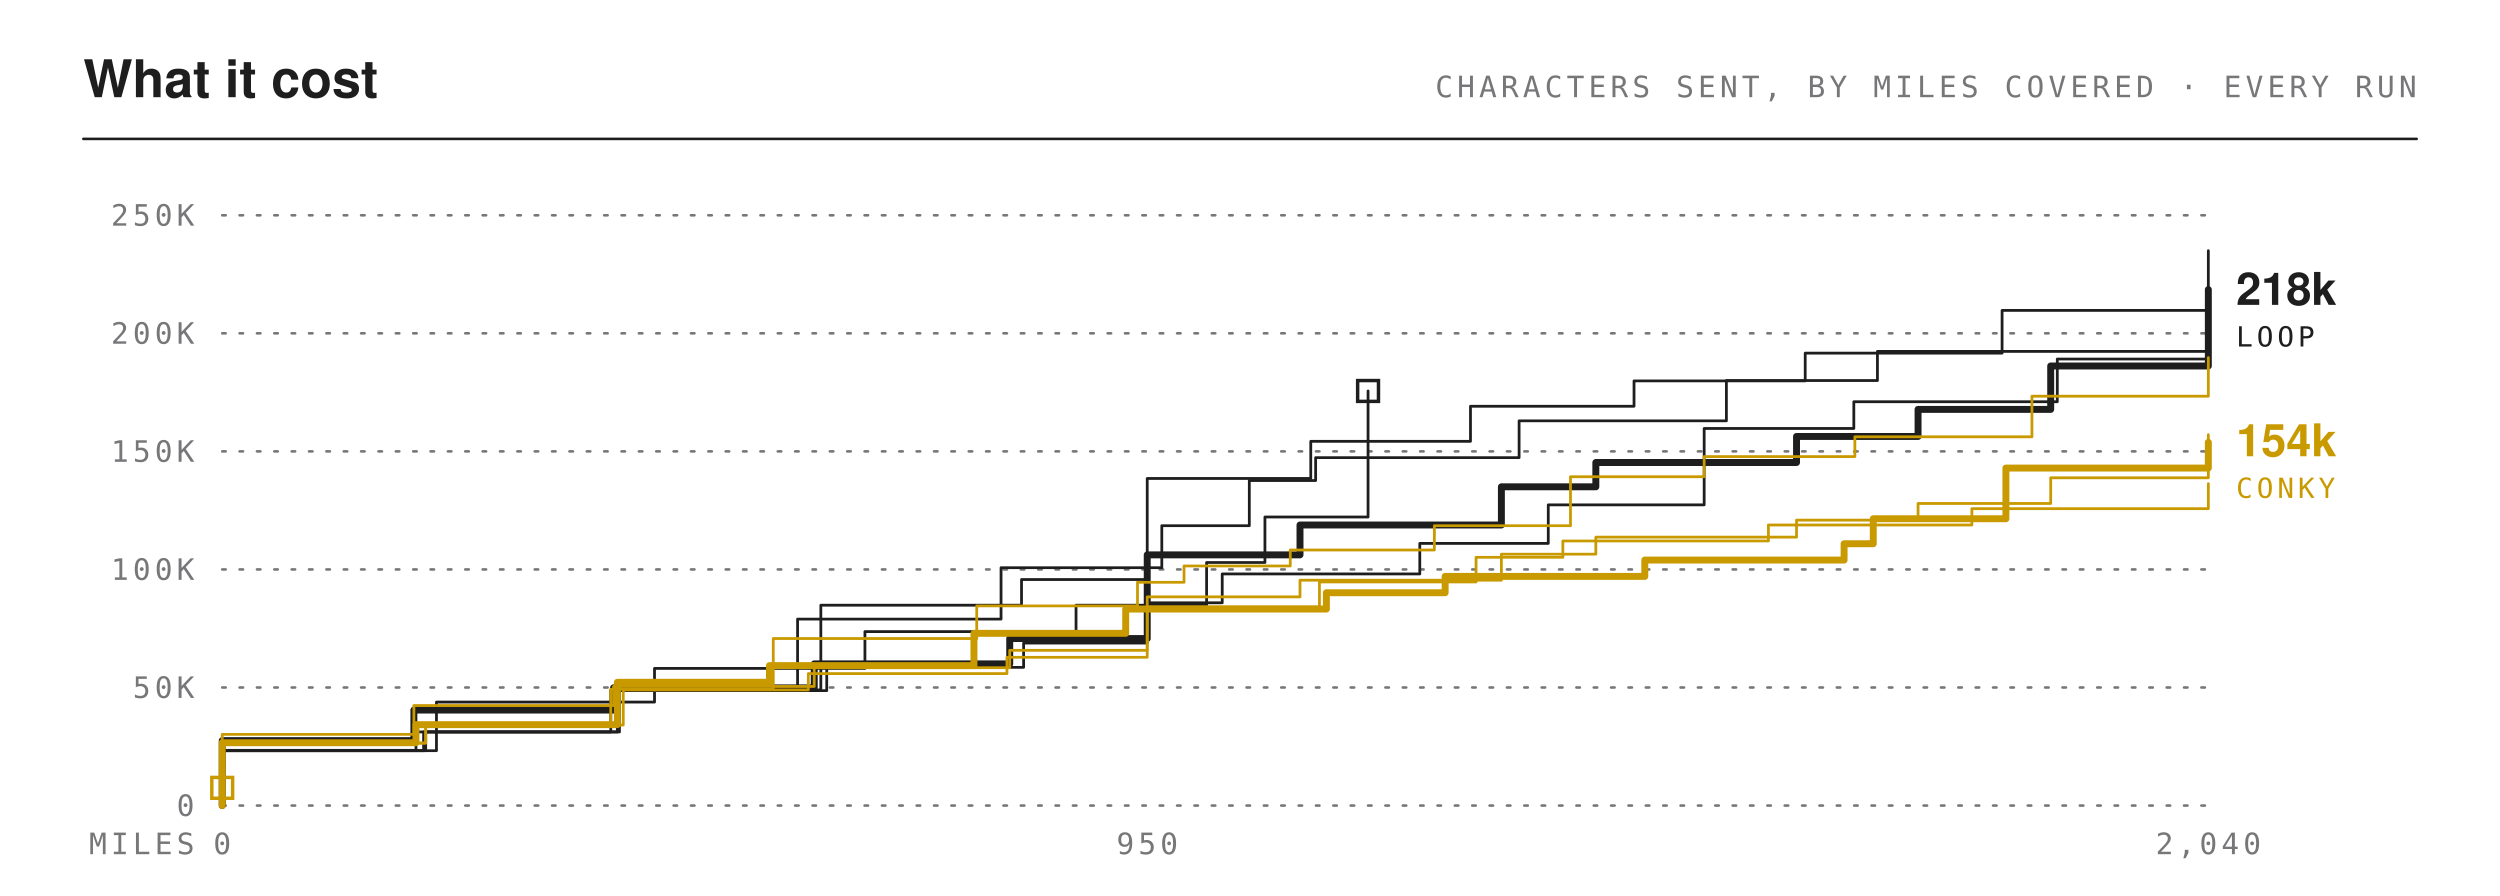
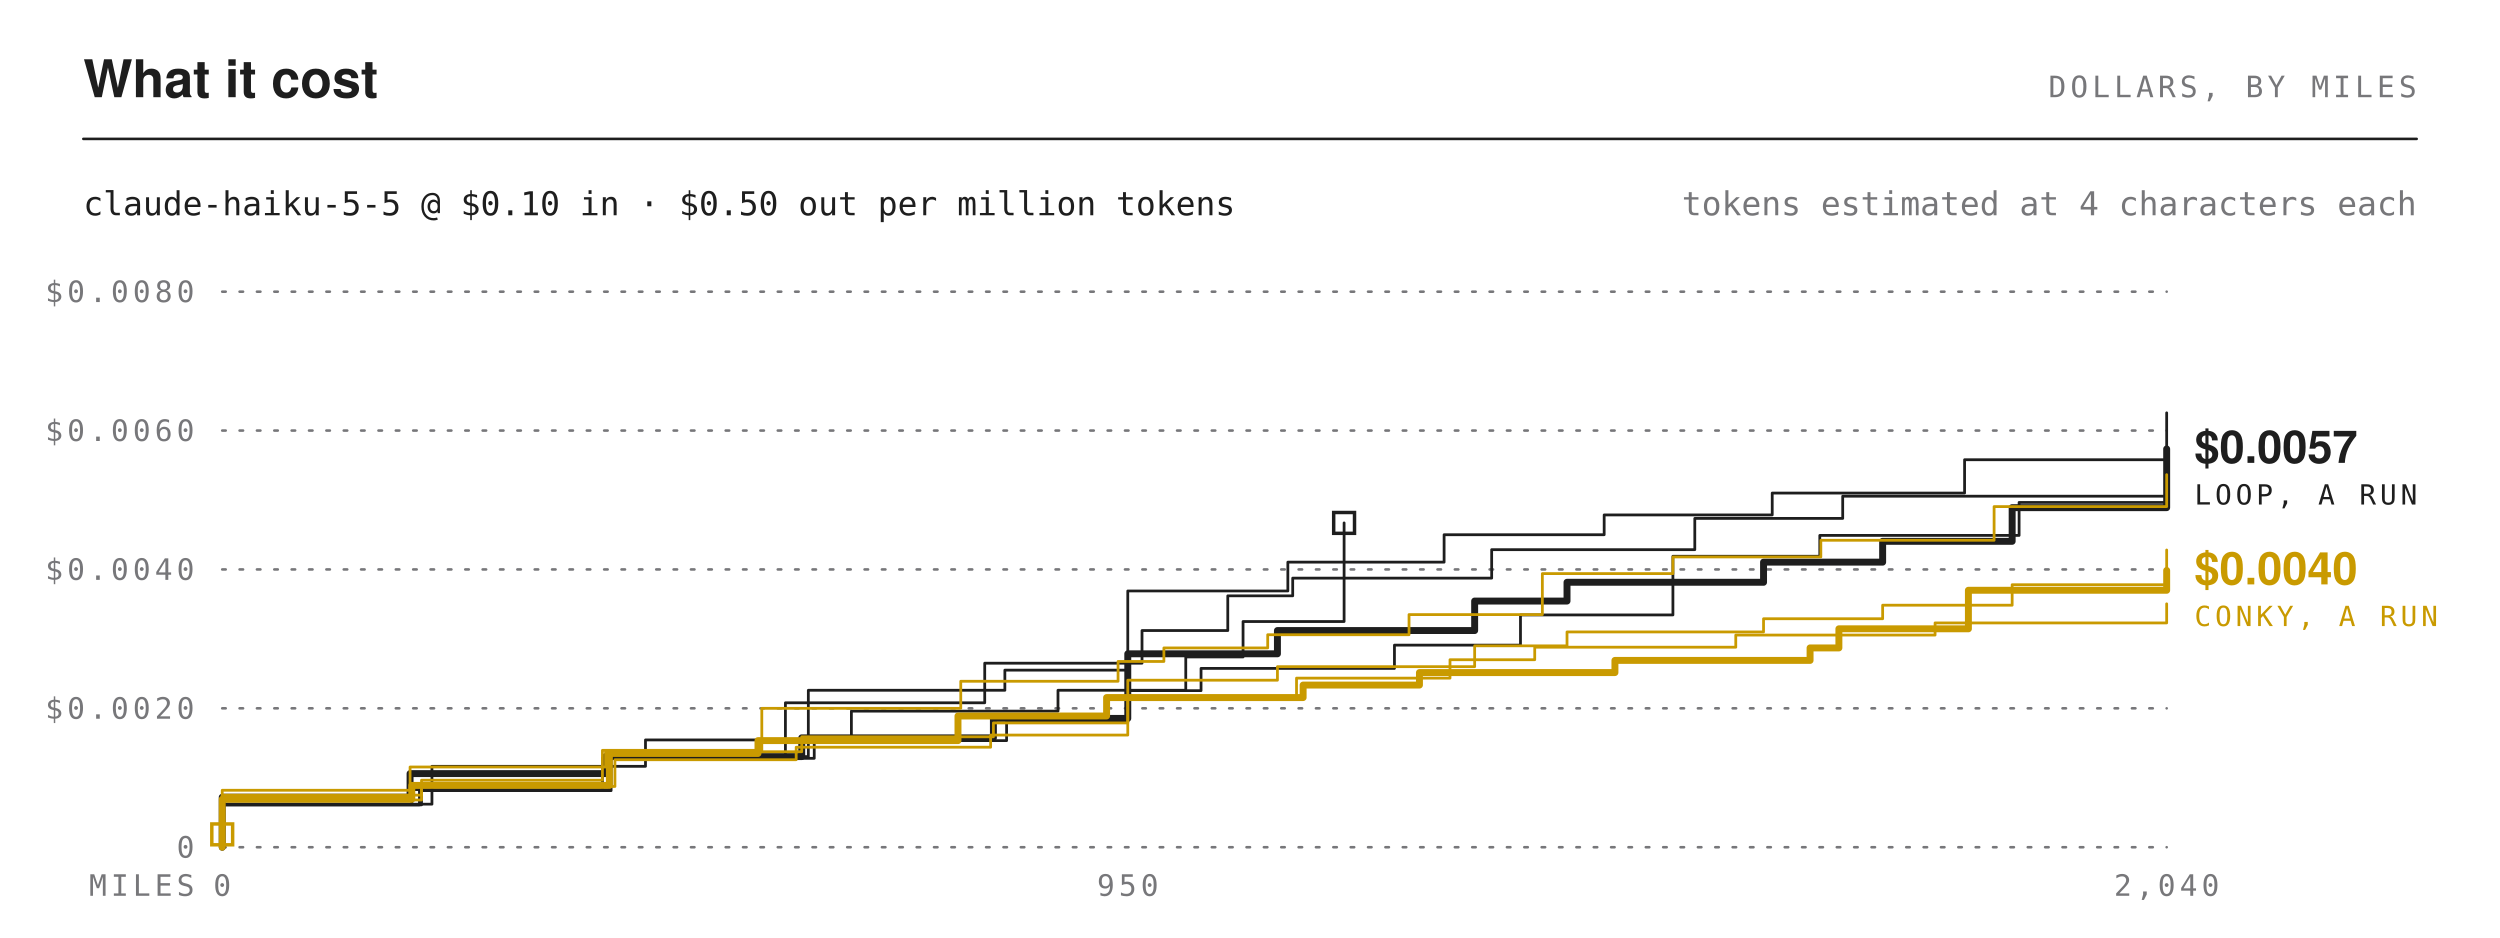
- <svg xmlns="http://www.w3.org/2000/svg" width="720" height="258" viewBox="0 0 720 258" role="img" aria-label="Text sent against progress made, one line for every run.">
+ <svg xmlns="http://www.w3.org/2000/svg" width="720" height="270" viewBox="0 0 720 270" role="img" aria-label="What each run cost against progress made, one line for every run.">
  <defs>
    <pattern id="dots" width="4" height="4" patternUnits="userSpaceOnUse">
      <path d="M0 0h1v1h-1z" fill="#1E1E1E" shape-rendering="crispEdges" />
    </pattern>
    <pattern id="dense" width="4" height="4" patternUnits="userSpaceOnUse">
      <path d="M0 0h1v1h-1zM2 2h1v1h-1z" fill="#1E1E1E" shape-rendering="crispEdges" />
    </pattern>
    <pattern id="dense-accent" width="4" height="4" patternUnits="userSpaceOnUse">
      <path d="M0 0h1v1h-1zM2 2h1v1h-1z" fill="#C99A00" shape-rendering="crispEdges" />
    </pattern>
  </defs>
  <text x="24.0" y="28.0" font-family="-apple-system, BlinkMacSystemFont, 'Segoe UI', Helvetica, Arial, sans-serif" font-size="15" font-weight="bold" text-anchor="start" fill="#1E1E1E">What it cost</text>
-   <text x="696.0" y="28.0" font-family="ui-monospace, SFMono-Regular, Menlo, Consolas, monospace" font-size="8.5" font-weight="normal" text-anchor="end" fill="#77777A" letter-spacing="0.14em">CHARACTERS SENT, BY MILES COVERED · EVERY RUN</text>
+   <text x="696.0" y="28.0" font-family="ui-monospace, SFMono-Regular, Menlo, Consolas, monospace" font-size="8.5" font-weight="normal" text-anchor="end" fill="#77777A" letter-spacing="0.14em">DOLLARS, BY MILES</text>
  <line x1="24.0" y1="40.0" x2="696.0" y2="40.0" stroke="#1E1E1E" stroke-width="0.75" stroke-linecap="round" />
-   <line x1="64.0" y1="232.0" x2="636.0" y2="232.0" stroke="#77777A" stroke-width="0.75" stroke-linecap="round" stroke-dasharray="1 4" />
-   <text x="56.0" y="235.0" font-family="ui-monospace, SFMono-Regular, Menlo, Consolas, monospace" font-size="8.5" font-weight="normal" text-anchor="end" fill="#77777A" letter-spacing="0.14em">0</text>
-   <line x1="64.0" y1="198.0" x2="636.0" y2="198.0" stroke="#77777A" stroke-width="0.75" stroke-linecap="round" stroke-dasharray="1 4" />
-   <text x="56.0" y="201.0" font-family="ui-monospace, SFMono-Regular, Menlo, Consolas, monospace" font-size="8.5" font-weight="normal" text-anchor="end" fill="#77777A" letter-spacing="0.14em">50K</text>
-   <line x1="64.0" y1="164.0" x2="636.0" y2="164.0" stroke="#77777A" stroke-width="0.75" stroke-linecap="round" stroke-dasharray="1 4" />
-   <text x="56.0" y="167.0" font-family="ui-monospace, SFMono-Regular, Menlo, Consolas, monospace" font-size="8.5" font-weight="normal" text-anchor="end" fill="#77777A" letter-spacing="0.14em">100K</text>
-   <line x1="64.0" y1="130.0" x2="636.0" y2="130.0" stroke="#77777A" stroke-width="0.75" stroke-linecap="round" stroke-dasharray="1 4" />
-   <text x="56.0" y="133.0" font-family="ui-monospace, SFMono-Regular, Menlo, Consolas, monospace" font-size="8.5" font-weight="normal" text-anchor="end" fill="#77777A" letter-spacing="0.14em">150K</text>
-   <line x1="64.0" y1="96.0" x2="636.0" y2="96.0" stroke="#77777A" stroke-width="0.75" stroke-linecap="round" stroke-dasharray="1 4" />
-   <text x="56.0" y="99.0" font-family="ui-monospace, SFMono-Regular, Menlo, Consolas, monospace" font-size="8.5" font-weight="normal" text-anchor="end" fill="#77777A" letter-spacing="0.14em">200K</text>
-   <line x1="64.0" y1="62.0" x2="636.0" y2="62.0" stroke="#77777A" stroke-width="0.75" stroke-linecap="round" stroke-dasharray="1 4" />
-   <text x="56.0" y="65.0" font-family="ui-monospace, SFMono-Regular, Menlo, Consolas, monospace" font-size="8.5" font-weight="normal" text-anchor="end" fill="#77777A" letter-spacing="0.14em">250K</text>
-   <text x="64.0" y="246.0" font-family="ui-monospace, SFMono-Regular, Menlo, Consolas, monospace" font-size="8.5" font-weight="normal" text-anchor="middle" fill="#77777A" letter-spacing="0.14em">0</text>
-   <text x="330.4" y="246.0" font-family="ui-monospace, SFMono-Regular, Menlo, Consolas, monospace" font-size="8.5" font-weight="normal" text-anchor="middle" fill="#77777A" letter-spacing="0.14em">950</text>
-   <text x="636.0" y="246.0" font-family="ui-monospace, SFMono-Regular, Menlo, Consolas, monospace" font-size="8.5" font-weight="normal" text-anchor="middle" fill="#77777A" letter-spacing="0.14em">2,040</text>
-   <text x="56.0" y="246.0" font-family="ui-monospace, SFMono-Regular, Menlo, Consolas, monospace" font-size="8.5" font-weight="normal" text-anchor="end" fill="#77777A" letter-spacing="0.14em">MILES</text>
-   <path d="M64.0,232.0 L64.0,232.0 L64.0,221.1 L64.0,221.1 L64.0,216.1 L119.8,216.1 L119.8,210.8 L177.8,210.8 L177.8,198.7 L236.4,198.7 L236.4,174.3 L294.2,174.3 L294.2,166.9 L330.4,166.9 L330.4,137.8 L377.5,137.8 L377.5,127.1 L423.5,127.1 L423.5,117.0 L470.6,117.0 L470.6,109.7 L519.9,109.7 L519.9,101.7 L576.6,101.7 L576.6,89.4 L636.0,89.4 L636.0,72.2" fill="none" stroke="#1E1E1E" stroke-width="0.8" stroke-linejoin="round" stroke-linecap="round" />
-   <path d="M64.0,232.0 L64.0,232.0 L64.0,220.9 L64.0,220.9 L64.0,213.3 L119.2,213.3 L119.2,204.5 L176.7,204.5 L176.7,198.1 L234.5,198.1 L234.5,191.2 L290.8,191.2 L290.8,183.9 L330.4,183.9 L330.4,159.8 L374.4,159.8 L374.4,151.2 L432.4,151.2 L432.4,140.2 L459.6,140.2 L459.6,133.2 L517.4,133.2 L517.4,125.7 L552.4,125.7 L552.4,117.9 L590.6,117.9 L590.6,105.4 L636.0,105.4 L636.0,83.4" fill="none" stroke="#1E1E1E" stroke-width="2.0" stroke-linejoin="round" stroke-linecap="round" />
-   <path d="M64.0,232.0 L64.0,232.0 L64.0,221.0 L64.0,221.0 L64.0,216.2 L122.0,216.2 L122.0,210.8 L178.4,210.8 L178.4,198.9 L238.1,198.9 L238.1,192.2 L294.8,192.2 L294.8,185.2 L330.4,185.2 L330.4,173.6 L352.0,173.6 L352.0,165.3 L408.9,165.3 L408.9,156.5 L445.9,156.5 L445.9,145.4 L490.8,145.4 L490.8,123.4 L533.9,123.4 L533.9,115.7 L592.5,115.7 L592.5,103.4 L636.0,103.4 L636.0,90.2" fill="none" stroke="#1E1E1E" stroke-width="0.8" stroke-linejoin="round" stroke-linecap="round" />
-   <path d="M64.0,232.0 L64.0,232.0 L64.0,221.1 L64.0,221.1 L64.0,216.2 L122.6,216.2 L122.6,210.8 L175.9,210.8 L175.9,198.8 L229.7,198.8 L229.7,178.3 L288.3,178.3 L288.3,163.5 L334.6,163.5 L334.6,151.4 L359.8,151.4 L359.8,138.4 L378.9,138.4 L378.9,131.8 L437.5,131.8 L437.5,121.2 L497.2,121.2 L497.2,109.6 L540.7,109.6 L540.7,101.2 L636.0,101.2 L636.0,83.8" fill="none" stroke="#1E1E1E" stroke-width="0.8" stroke-linejoin="round" stroke-linecap="round" />
-   <path d="M64.0,232.0 L64.0,232.0 L64.0,221.1 L64.0,221.1 L64.0,216.2 L125.7,216.2 L125.7,202.2 L188.5,202.2 L188.5,192.5 L249.1,192.5 L249.1,181.9 L309.9,181.9 L309.9,174.3 L347.5,174.3 L347.5,162.0 L364.3,162.0 L364.3,148.9 L394.0,148.9 L394.0,128.2 L394.0,128.2 L394.0,112.6" fill="none" stroke="#1E1E1E" stroke-width="0.8" stroke-linejoin="round" stroke-linecap="round" />
-   <rect x="391.0" y="109.6" width="6.0" height="6.0" fill="none" stroke="#1E1E1E" stroke-width="1.0" />
-   <text x="644.0" y="87.8" font-family="-apple-system, BlinkMacSystemFont, 'Segoe UI', Helvetica, Arial, sans-serif" font-size="13" font-weight="bold" text-anchor="start" fill="#1E1E1E">218k</text>
-   <text x="644.0" y="99.8" font-family="ui-monospace, SFMono-Regular, Menlo, Consolas, monospace" font-size="8" font-weight="normal" text-anchor="start" fill="#1E1E1E" letter-spacing="0.14em">LOOP</text>
-   <path d="M64.0,232.0 L64.0,232.0 L64.0,219.1 L64.0,219.1 L64.0,213.9 L119.8,213.9 L119.8,208.7 L177.8,208.7 L177.8,196.5 L221.6,196.5 L221.6,191.7 L280.5,191.7 L280.5,182.4 L324.2,182.4 L324.2,175.4 L382.0,175.4 L382.0,170.7 L416.2,170.7 L416.2,166.0 L473.7,166.0 L473.7,161.3 L531.1,161.3 L531.1,156.6 L539.5,156.6 L539.5,149.4 L577.7,149.4 L577.7,134.8 L636.0,134.8 L636.0,127.4" fill="none" stroke="#C99A00" stroke-width="2.0" stroke-linejoin="round" stroke-linecap="round" />
-   <path d="M64.0,232.0 L64.0,232.0 L64.0,219.2 L64.0,219.2 L64.0,211.5 L119.2,211.5 L119.2,203.2 L176.7,203.2 L176.7,197.7 L234.5,197.7 L234.5,192.3 L290.8,192.3 L290.8,187.3 L330.4,187.3 L330.4,171.9 L374.4,171.9 L374.4,167.1 L432.4,167.1 L432.4,159.6 L459.6,159.6 L459.6,154.7 L517.4,154.7 L517.4,149.8 L552.4,149.8 L552.4,145.0 L590.6,145.0 L590.6,137.6 L636.0,137.6 L636.0,125.2" fill="none" stroke="#C99A00" stroke-width="0.8" stroke-linejoin="round" stroke-linecap="round" />
-   <path d="M64.0,232.0 L64.0,232.0 L64.0,219.2 L64.0,219.2 L64.0,214.0 L122.6,214.0 L122.6,208.8 L179.5,208.8 L179.5,198.7 L232.8,198.7 L232.8,194.0 L290.0,194.0 L290.0,189.3 L330.4,189.3 L330.4,174.8 L380.0,174.8 L380.0,167.6 L425.1,167.6 L425.1,160.5 L450.1,160.5 L450.1,155.8 L509.3,155.8 L509.3,151.2 L567.9,151.2 L567.9,146.5 L636.0,146.5 L636.0,139.3" fill="none" stroke="#C99A00" stroke-width="0.8" stroke-linejoin="round" stroke-linecap="round" />
-   <path d="M64.0,232.0 L64.0,232.0 L64.0,219.2 L64.0,219.2 L64.0,214.0 L122.6,214.0 L122.6,208.7 L175.9,208.7 L175.9,198.5 L222.7,198.5 L222.7,183.9 L281.3,183.9 L281.3,174.5 L327.6,174.5 L327.6,167.7 L341.0,167.7 L341.0,163.0 L371.6,163.0 L371.6,158.4 L413.1,158.4 L413.1,151.4 L452.3,151.4 L452.3,137.3 L490.8,137.3 L490.8,131.5 L534.2,131.5 L534.2,125.8 L585.2,125.8 L585.2,114.1 L636.0,114.1 L636.0,103.0" fill="none" stroke="#C99A00" stroke-width="0.8" stroke-linejoin="round" stroke-linecap="round" />
-   <path d="M64.0,232.0 L64.0,232.0 L64.0,226.9" fill="none" stroke="#C99A00" stroke-width="0.8" stroke-linejoin="round" stroke-linecap="round" />
-   <rect x="61.0" y="223.9" width="6.0" height="6.0" fill="none" stroke="#C99A00" stroke-width="1.0" />
-   <text x="644.0" y="131.4" font-family="-apple-system, BlinkMacSystemFont, 'Segoe UI', Helvetica, Arial, sans-serif" font-size="13" font-weight="bold" text-anchor="start" fill="#C99A00">154k</text>
-   <text x="644.0" y="143.4" font-family="ui-monospace, SFMono-Regular, Menlo, Consolas, monospace" font-size="8" font-weight="normal" text-anchor="start" fill="#C99A00" letter-spacing="0.14em">CONKY</text>
+   <text x="24.0" y="62.0" font-family="ui-monospace, SFMono-Regular, Menlo, Consolas, monospace" font-size="9.5" font-weight="normal" text-anchor="start" fill="#1E1E1E">claude-haiku-5-5 @ $0.10 in · $0.50 out per million tokens</text>
+   <text x="696.0" y="62.0" font-family="ui-monospace, SFMono-Regular, Menlo, Consolas, monospace" font-size="9.5" font-weight="normal" text-anchor="end" fill="#77777A">tokens estimated at 4 characters each</text>
+   <line x1="64.0" y1="244.0" x2="624.0" y2="244.0" stroke="#77777A" stroke-width="0.75" stroke-linecap="round" stroke-dasharray="1 4" />
+   <text x="56.0" y="247.0" font-family="ui-monospace, SFMono-Regular, Menlo, Consolas, monospace" font-size="8.5" font-weight="normal" text-anchor="end" fill="#77777A" letter-spacing="0.14em">0</text>
+   <line x1="64.0" y1="204.0" x2="624.0" y2="204.0" stroke="#77777A" stroke-width="0.75" stroke-linecap="round" stroke-dasharray="1 4" />
+   <text x="56.0" y="207.0" font-family="ui-monospace, SFMono-Regular, Menlo, Consolas, monospace" font-size="8.5" font-weight="normal" text-anchor="end" fill="#77777A" letter-spacing="0.14em">$0.0020</text>
+   <line x1="64.0" y1="164.0" x2="624.0" y2="164.0" stroke="#77777A" stroke-width="0.75" stroke-linecap="round" stroke-dasharray="1 4" />
+   <text x="56.0" y="167.0" font-family="ui-monospace, SFMono-Regular, Menlo, Consolas, monospace" font-size="8.5" font-weight="normal" text-anchor="end" fill="#77777A" letter-spacing="0.14em">$0.0040</text>
+   <line x1="64.0" y1="124.0" x2="624.0" y2="124.0" stroke="#77777A" stroke-width="0.75" stroke-linecap="round" stroke-dasharray="1 4" />
+   <text x="56.0" y="127.0" font-family="ui-monospace, SFMono-Regular, Menlo, Consolas, monospace" font-size="8.5" font-weight="normal" text-anchor="end" fill="#77777A" letter-spacing="0.14em">$0.0060</text>
+   <line x1="64.0" y1="84.0" x2="624.0" y2="84.0" stroke="#77777A" stroke-width="0.75" stroke-linecap="round" stroke-dasharray="1 4" />
+   <text x="56.0" y="87.0" font-family="ui-monospace, SFMono-Regular, Menlo, Consolas, monospace" font-size="8.5" font-weight="normal" text-anchor="end" fill="#77777A" letter-spacing="0.14em">$0.0080</text>
+   <text x="64.0" y="258.0" font-family="ui-monospace, SFMono-Regular, Menlo, Consolas, monospace" font-size="8.5" font-weight="normal" text-anchor="middle" fill="#77777A" letter-spacing="0.14em">0</text>
+   <text x="324.8" y="258.0" font-family="ui-monospace, SFMono-Regular, Menlo, Consolas, monospace" font-size="8.5" font-weight="normal" text-anchor="middle" fill="#77777A" letter-spacing="0.14em">950</text>
+   <text x="624.0" y="258.0" font-family="ui-monospace, SFMono-Regular, Menlo, Consolas, monospace" font-size="8.5" font-weight="normal" text-anchor="middle" fill="#77777A" letter-spacing="0.14em">2,040</text>
+   <text x="56.0" y="258.0" font-family="ui-monospace, SFMono-Regular, Menlo, Consolas, monospace" font-size="8.5" font-weight="normal" text-anchor="end" fill="#77777A" letter-spacing="0.14em">MILES</text>
+   <path d="M64.0,244.0 L64.0,244.0 L64.0,235.5 L64.0,235.5 L64.0,231.6 L118.6,231.6 L118.6,227.4 L175.5,227.4 L175.5,217.9 L232.8,217.9 L232.8,198.8 L289.4,198.8 L289.4,193.0 L324.8,193.0 L324.8,170.2 L370.9,170.2 L370.9,161.9 L415.9,161.9 L415.9,154.0 L462.0,154.0 L462.0,148.3 L510.4,148.3 L510.4,142.0 L565.8,142.0 L565.8,132.4 L624.0,132.4 L624.0,118.9" fill="none" stroke="#1E1E1E" stroke-width="0.8" stroke-linejoin="round" stroke-linecap="round" />
+   <path d="M64.0,244.0 L64.0,244.0 L64.0,235.4 L64.0,235.4 L64.0,229.6 L118.1,229.6 L118.1,222.8 L174.4,222.8 L174.4,217.9 L230.9,217.9 L230.9,212.5 L286.1,212.5 L286.1,206.9 L324.8,206.9 L324.8,188.3 L367.9,188.3 L367.9,181.6 L424.7,181.6 L424.7,173.1 L451.3,173.1 L451.3,167.7 L507.9,167.7 L507.9,161.9 L542.2,161.9 L542.2,155.9 L579.5,155.9 L579.5,146.2 L624.0,146.2 L624.0,129.3" fill="none" stroke="#1E1E1E" stroke-width="2.0" stroke-linejoin="round" stroke-linecap="round" />
+   <path d="M64.0,244.0 L64.0,244.0 L64.0,235.5 L64.0,235.5 L64.0,231.8 L120.8,231.8 L120.8,227.7 L176.0,227.7 L176.0,218.4 L234.5,218.4 L234.5,213.3 L289.9,213.3 L289.9,207.8 L324.8,207.8 L324.8,198.9 L345.9,198.9 L345.9,192.5 L401.6,192.5 L401.6,185.8 L437.9,185.8 L437.9,177.1 L481.8,177.1 L481.8,160.2 L524.1,160.2 L524.1,154.2 L581.5,154.2 L581.5,144.7 L624.0,144.7 L624.0,134.5" fill="none" stroke="#1E1E1E" stroke-width="0.8" stroke-linejoin="round" stroke-linecap="round" />
+   <path d="M64.0,244.0 L64.0,244.0 L64.0,235.5 L64.0,235.5 L64.0,231.8 L121.4,231.8 L121.4,227.6 L173.5,227.6 L173.5,218.3 L226.2,218.3 L226.2,202.4 L283.6,202.4 L283.6,191.0 L328.9,191.0 L328.9,181.6 L353.6,181.6 L353.6,171.6 L372.3,171.6 L372.3,166.5 L429.6,166.5 L429.6,158.3 L488.1,158.3 L488.1,149.3 L530.7,149.3 L530.7,142.9 L624.0,142.9 L624.0,129.3" fill="none" stroke="#1E1E1E" stroke-width="0.8" stroke-linejoin="round" stroke-linecap="round" />
+   <path d="M64.0,244.0 L64.0,244.0 L64.0,235.4 L64.0,235.4 L64.0,231.6 L124.4,231.6 L124.4,220.7 L185.9,220.7 L185.9,213.1 L245.2,213.1 L245.2,204.8 L304.7,204.8 L304.7,198.8 L341.5,198.8 L341.5,189.2 L358.0,189.2 L358.0,179.0 L387.1,179.0 L387.1,162.7 L387.1,162.7 L387.1,150.6" fill="none" stroke="#1E1E1E" stroke-width="0.8" stroke-linejoin="round" stroke-linecap="round" />
+   <rect x="384.1" y="147.6" width="6.0" height="6.0" fill="none" stroke="#1E1E1E" stroke-width="1.0" />
+   <text x="632.0" y="133.3" font-family="-apple-system, BlinkMacSystemFont, 'Segoe UI', Helvetica, Arial, sans-serif" font-size="13" font-weight="bold" text-anchor="start" fill="#1E1E1E">$0.0057</text>
+   <text x="632.0" y="145.3" font-family="ui-monospace, SFMono-Regular, Menlo, Consolas, monospace" font-size="8" font-weight="normal" text-anchor="start" fill="#1E1E1E" letter-spacing="0.14em">LOOP, A RUN</text>
+   <path d="M64.0,244.0 L64.0,244.0 L64.0,234.2 L64.0,234.2 L64.0,230.2 L118.6,230.2 L118.6,226.2 L175.5,226.2 L175.5,217.0 L218.3,217.0 L218.3,213.3 L275.9,213.3 L275.9,206.2 L318.7,206.2 L318.7,200.9 L375.3,200.9 L375.3,197.3 L408.8,197.3 L408.8,193.7 L465.1,193.7 L465.1,190.2 L521.3,190.2 L521.3,186.6 L529.6,186.6 L529.6,181.1 L566.9,181.1 L566.9,170.0 L624.0,170.0 L624.0,164.3" fill="none" stroke="#C99A00" stroke-width="2.0" stroke-linejoin="round" stroke-linecap="round" />
+   <path d="M64.0,244.0 L64.0,244.0 L64.0,233.8 L64.0,233.8 L64.0,227.6 L118.1,227.6 L118.1,220.9 L174.4,220.9 L174.4,216.5 L230.9,216.5 L230.9,212.2 L286.1,212.2 L286.1,208.2 L324.8,208.2 L324.8,195.9 L367.9,195.9 L367.9,192.0 L424.7,192.0 L424.7,186.0 L451.3,186.0 L451.3,182.0 L507.9,182.0 L507.9,178.2 L542.2,178.2 L542.2,174.3 L579.5,174.3 L579.5,168.4 L624.0,168.4 L624.0,158.4" fill="none" stroke="#C99A00" stroke-width="0.8" stroke-linejoin="round" stroke-linecap="round" />
+   <path d="M64.0,244.0 L64.0,244.0 L64.0,234.3 L64.0,234.3 L64.0,230.4 L121.4,230.4 L121.4,226.5 L177.1,226.5 L177.1,218.8 L229.3,218.8 L229.3,215.2 L285.3,215.2 L285.3,211.7 L324.8,211.7 L324.8,200.7 L373.4,200.7 L373.4,195.3 L417.6,195.3 L417.6,190.0 L442.0,190.0 L442.0,186.4 L499.9,186.4 L499.9,182.9 L557.3,182.9 L557.3,179.4 L624.0,179.4 L624.0,173.9" fill="none" stroke="#C99A00" stroke-width="0.8" stroke-linejoin="round" stroke-linecap="round" />
+   <path d="M64.0,244.0 L64.0,244.0 L64.0,233.3 L64.0,233.3 L64.0,229.0 L121.4,229.0 L121.4,224.7 L173.5,224.7 L173.5,216.1 L219.4,216.1 L219.4,204.0 L276.7,204.0 L276.7,196.2 L322.0,196.2 L322.0,190.5 L335.2,190.5 L335.2,186.6 L365.1,186.6 L365.1,182.8 L405.8,182.8 L405.8,177.0 L444.2,177.0 L444.2,165.2 L481.8,165.2 L481.8,160.4 L524.4,160.4 L524.4,155.6 L574.3,155.6 L574.3,145.9 L624.0,145.9 L624.0,136.7" fill="none" stroke="#C99A00" stroke-width="0.8" stroke-linejoin="round" stroke-linecap="round" />
+   <path d="M64.0,244.0 L64.0,244.0 L64.0,240.3" fill="none" stroke="#C99A00" stroke-width="0.8" stroke-linejoin="round" stroke-linecap="round" />
+   <rect x="61.0" y="237.3" width="6.0" height="6.0" fill="none" stroke="#C99A00" stroke-width="1.0" />
+   <text x="632.0" y="168.3" font-family="-apple-system, BlinkMacSystemFont, 'Segoe UI', Helvetica, Arial, sans-serif" font-size="13" font-weight="bold" text-anchor="start" fill="#C99A00">$0.0040</text>
+   <text x="632.0" y="180.3" font-family="ui-monospace, SFMono-Regular, Menlo, Consolas, monospace" font-size="8" font-weight="normal" text-anchor="start" fill="#C99A00" letter-spacing="0.14em">CONKY, A RUN</text>
</svg>
